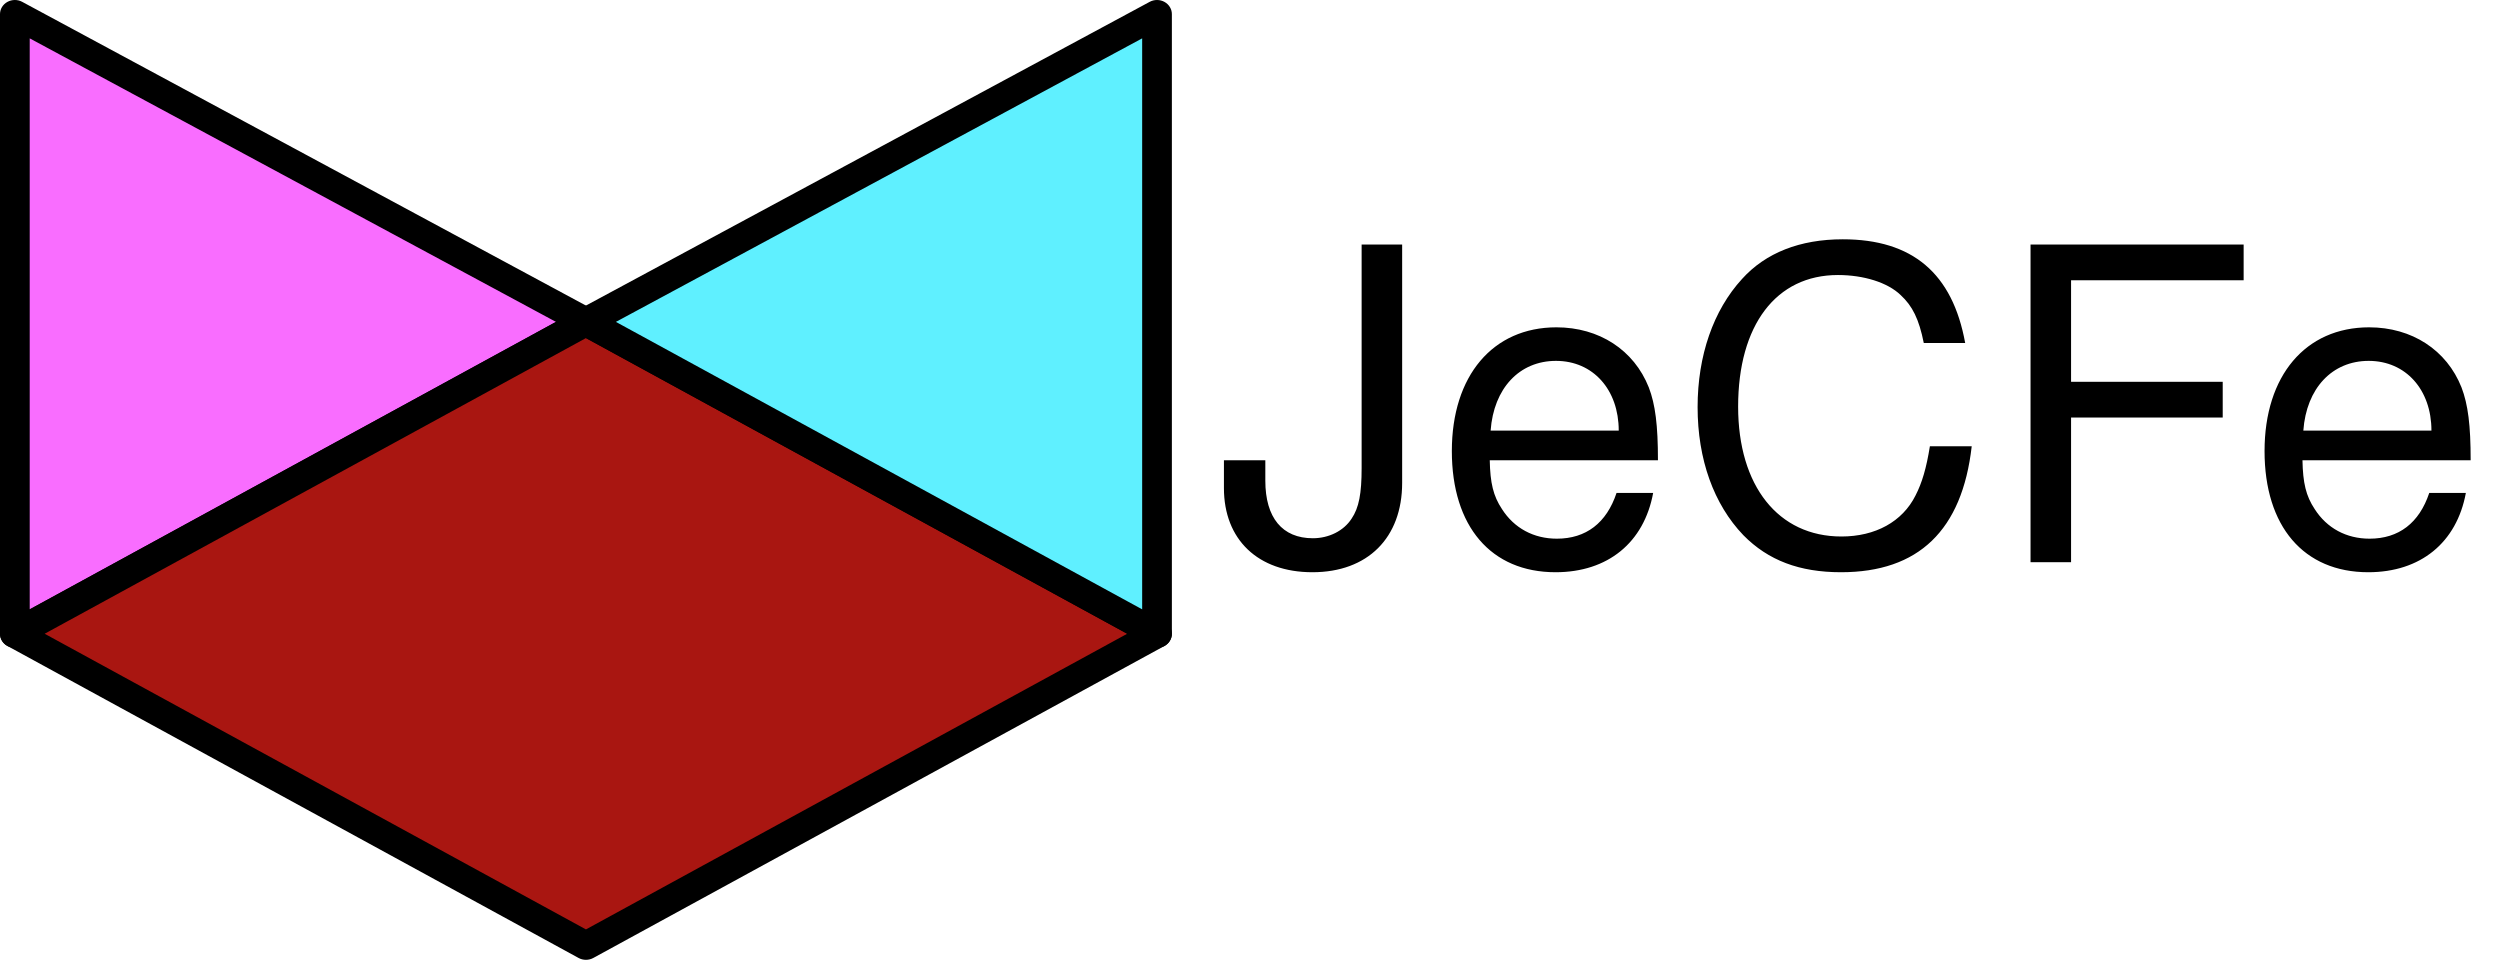
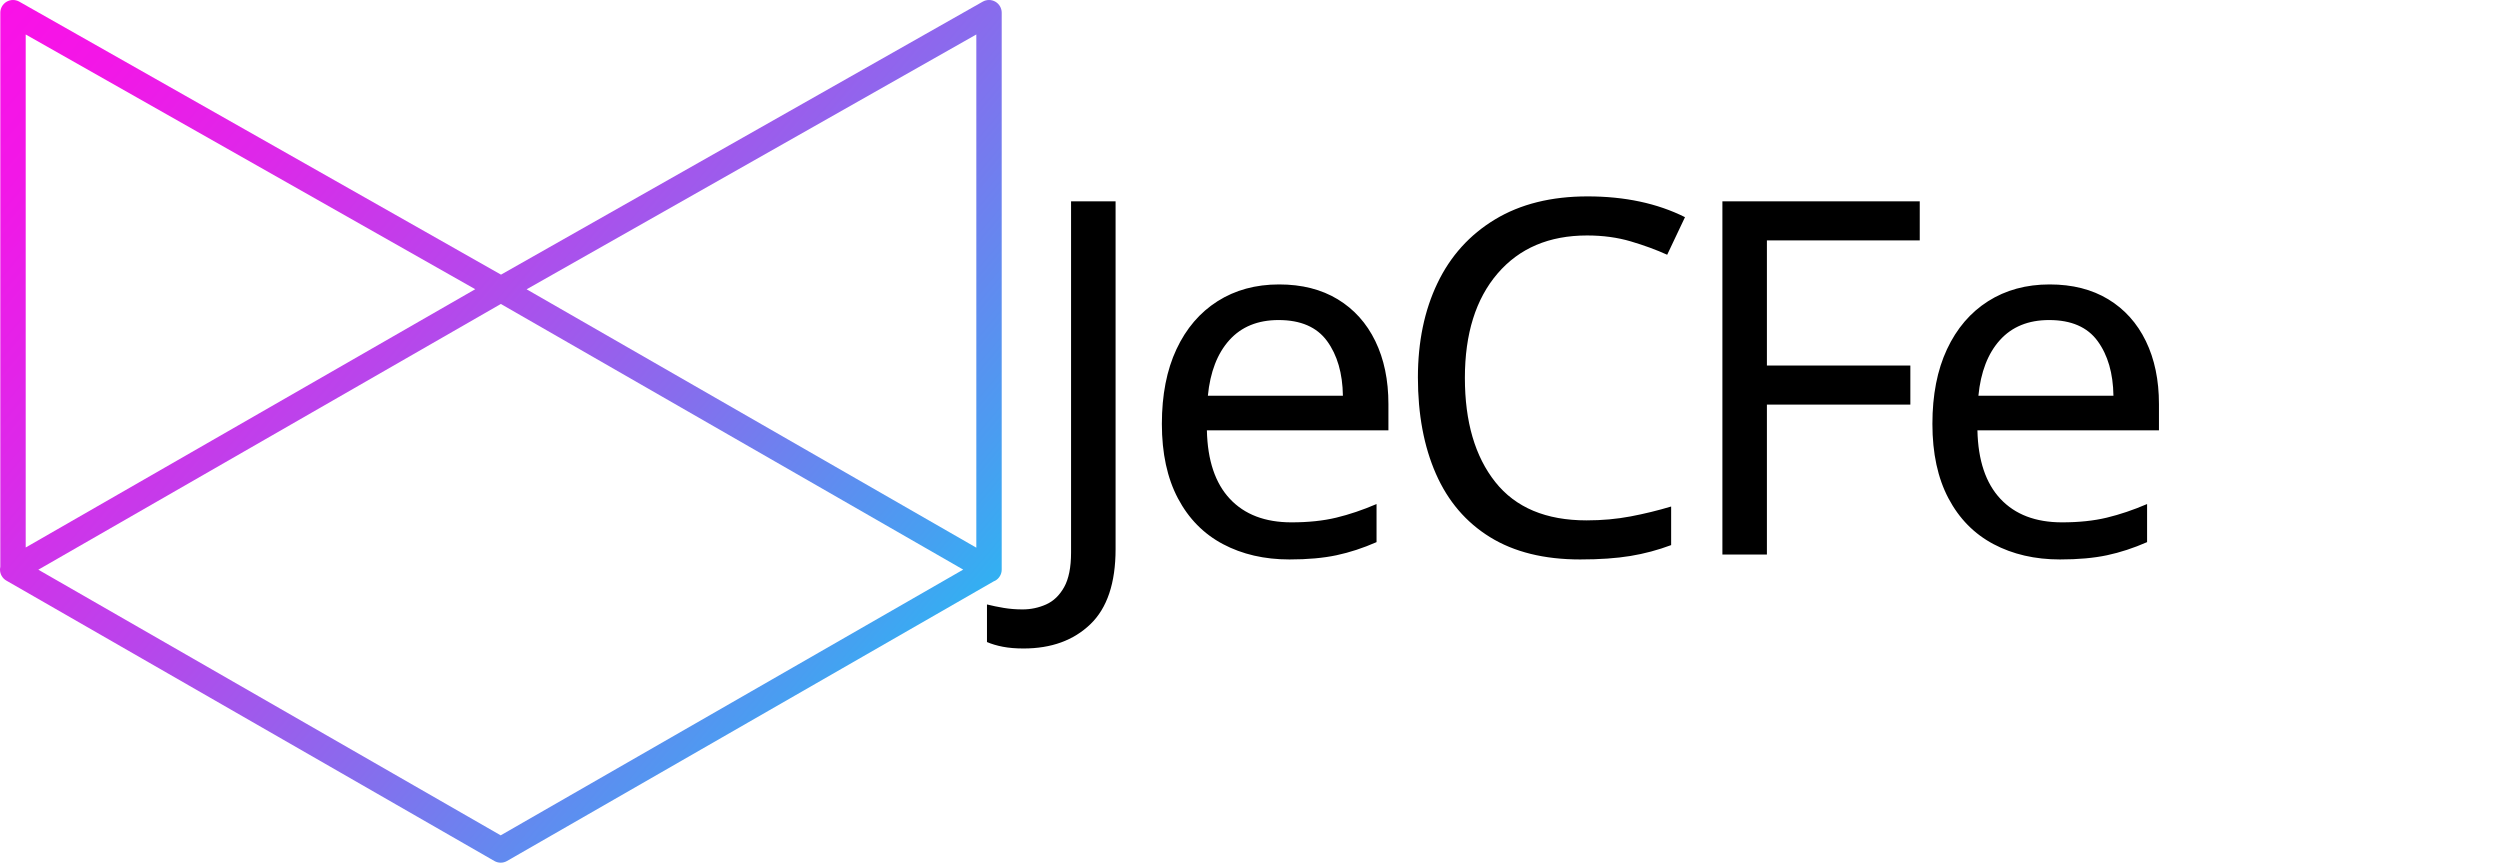
- <svg xmlns="http://www.w3.org/2000/svg" version="1.1" x="0px" y="0px" style="enable-background:new 0 0 2300 1200;" xml:space="preserve" viewBox="60 170 2240 860">
+ <svg xmlns="http://www.w3.org/2000/svg" version="1.1" id="_x31_" x="0px" y="0px" viewBox="0 0 2990 1031.76" style="enable-background:new 0 0 2990 1031.76;" xml:space="preserve">
  <style type="text/css">
- 	.st0{fill:#F96DFF;}
- 	.st1{fill:#A91611;}
- 	.st2{fill:#5FF0FF;}
- 	.st3{font-family:'Helvetica';}
- 	.st4{font-size:390.451px;}
+ 	.st0{fill:url(#SVGID_1_);}
+ 	.st1{font-family:'Helvetica-LightOblique';}
+ 	.st2{font-size:591.578px;}
+ 	.st3{letter-spacing:-31;}
</style>
-   <g id="_x31_">
-     <g>
-       <g>
-         <polygon class="st0" points="73.31,737.84 585,458.33 73.31,182.65    " />
-         <path d="M73.31,750.49c-2.3,0-4.6-0.57-6.67-1.7c-4.11-2.26-6.64-6.44-6.64-10.95V182.65c0-4.5,2.52-8.67,6.61-10.93     c4.09-2.27,9.14-2.3,13.26-0.08l511.69,275.68c4.16,2.24,6.73,6.43,6.75,10.97c0.01,4.54-2.53,8.75-6.68,11.01L79.94,748.81     C77.89,749.93,75.6,750.49,73.31,750.49z M86.62,204.37v511.61l471.53-257.57L86.62,204.37z" />
-       </g>
-       <g>
-         <polygon class="st1" points="585,458.33 73.31,737.84 585,1017.35 1096.69,737.84    " />
-         <path d="M585,1030c-2.29,0-4.58-0.56-6.63-1.68L66.68,748.81c-4.13-2.26-6.68-6.44-6.68-10.97s2.55-8.71,6.68-10.97     l511.69-279.51c4.1-2.24,9.15-2.24,13.26,0l511.69,279.51c4.13,2.26,6.68,6.44,6.68,10.97s-2.55,8.71-6.68,10.97l-511.69,279.51     C589.58,1029.44,587.29,1030,585,1030z M100.02,737.84L585,1002.75l484.98-264.91L585,472.93L100.02,737.84z" />
-       </g>
-       <g>
-         <polygon class="st2" points="1096.69,737.84 585,458.33 1096.69,182.65    " />
-         <path d="M1096.69,750.49c-2.29,0-4.58-0.56-6.63-1.68L578.37,469.3c-4.14-2.26-6.69-6.47-6.68-11.01     c0.01-4.54,2.59-8.73,6.75-10.97l511.69-275.68c4.12-2.22,9.17-2.19,13.26,0.08c4.09,2.27,6.61,6.43,6.61,10.93v555.19     c0,4.52-2.53,8.69-6.64,10.95C1101.3,749.93,1098.99,750.49,1096.69,750.49z M611.85,458.41l471.53,257.57V204.37L611.85,458.41z     " />
-       </g>
-     </g>
+   <g>
+     <linearGradient id="SVGID_1_" gradientUnits="userSpaceOnUse" x1="83.83" y1="-84.812" x2="1280.895" y2="921.347">
+       <stop offset="0" style="stop-color:#FA11E7" />
+       <stop offset="0.088" style="stop-color:#F217E7" />
+       <stop offset="0.224" style="stop-color:#DD28E9" />
+       <stop offset="0.391" style="stop-color:#B945EB" />
+       <stop offset="0.582" style="stop-color:#886CED" />
+       <stop offset="0.791" style="stop-color:#4A9DF1" />
+       <stop offset="1" style="stop-color:#05D5F5" />
+     </linearGradient>
+     <path class="st0" d="M1190.5,2.06c-4.67-2.72-10.43-2.76-15.13-0.09l-576.16,326.5L23.05,1.97c-4.7-2.66-10.46-2.63-15.13,0.09   C3.25,4.78,0.38,9.78,0.38,15.18V678C0.15,679.06,0,680.14,0,681.25c0,5.43,2.91,10.46,7.62,13.16l583.65,335.33   c2.34,1.35,4.95,2.02,7.56,2.02c2.61,0,5.22-0.67,7.56-2.02l581.95-334.36c0.72-0.28,1.44-0.6,2.12-1   c4.69-2.71,7.58-7.72,7.58-13.14V15.18C1198.04,9.78,1195.17,4.78,1190.5,2.06z M1167.68,41.23v613.79L629.84,346.01L1167.68,41.23   z M568.39,345.9L30.74,654.8V41.23L568.39,345.9z M598.83,999.07L45.84,681.36l553.17-317.82L1152,681.25L598.83,999.07z" />
  </g>
-   <g id="Layer_2">
-     <text transform="matrix(1 0 0 1 1150 673.7339)" class="st3 st4">JeCFe</text>
-   </g>
+   <text transform="matrix(1 0 0 1 1226.565 663.1823)" class="st1 st2 st3">JeCFe</text>
</svg>
